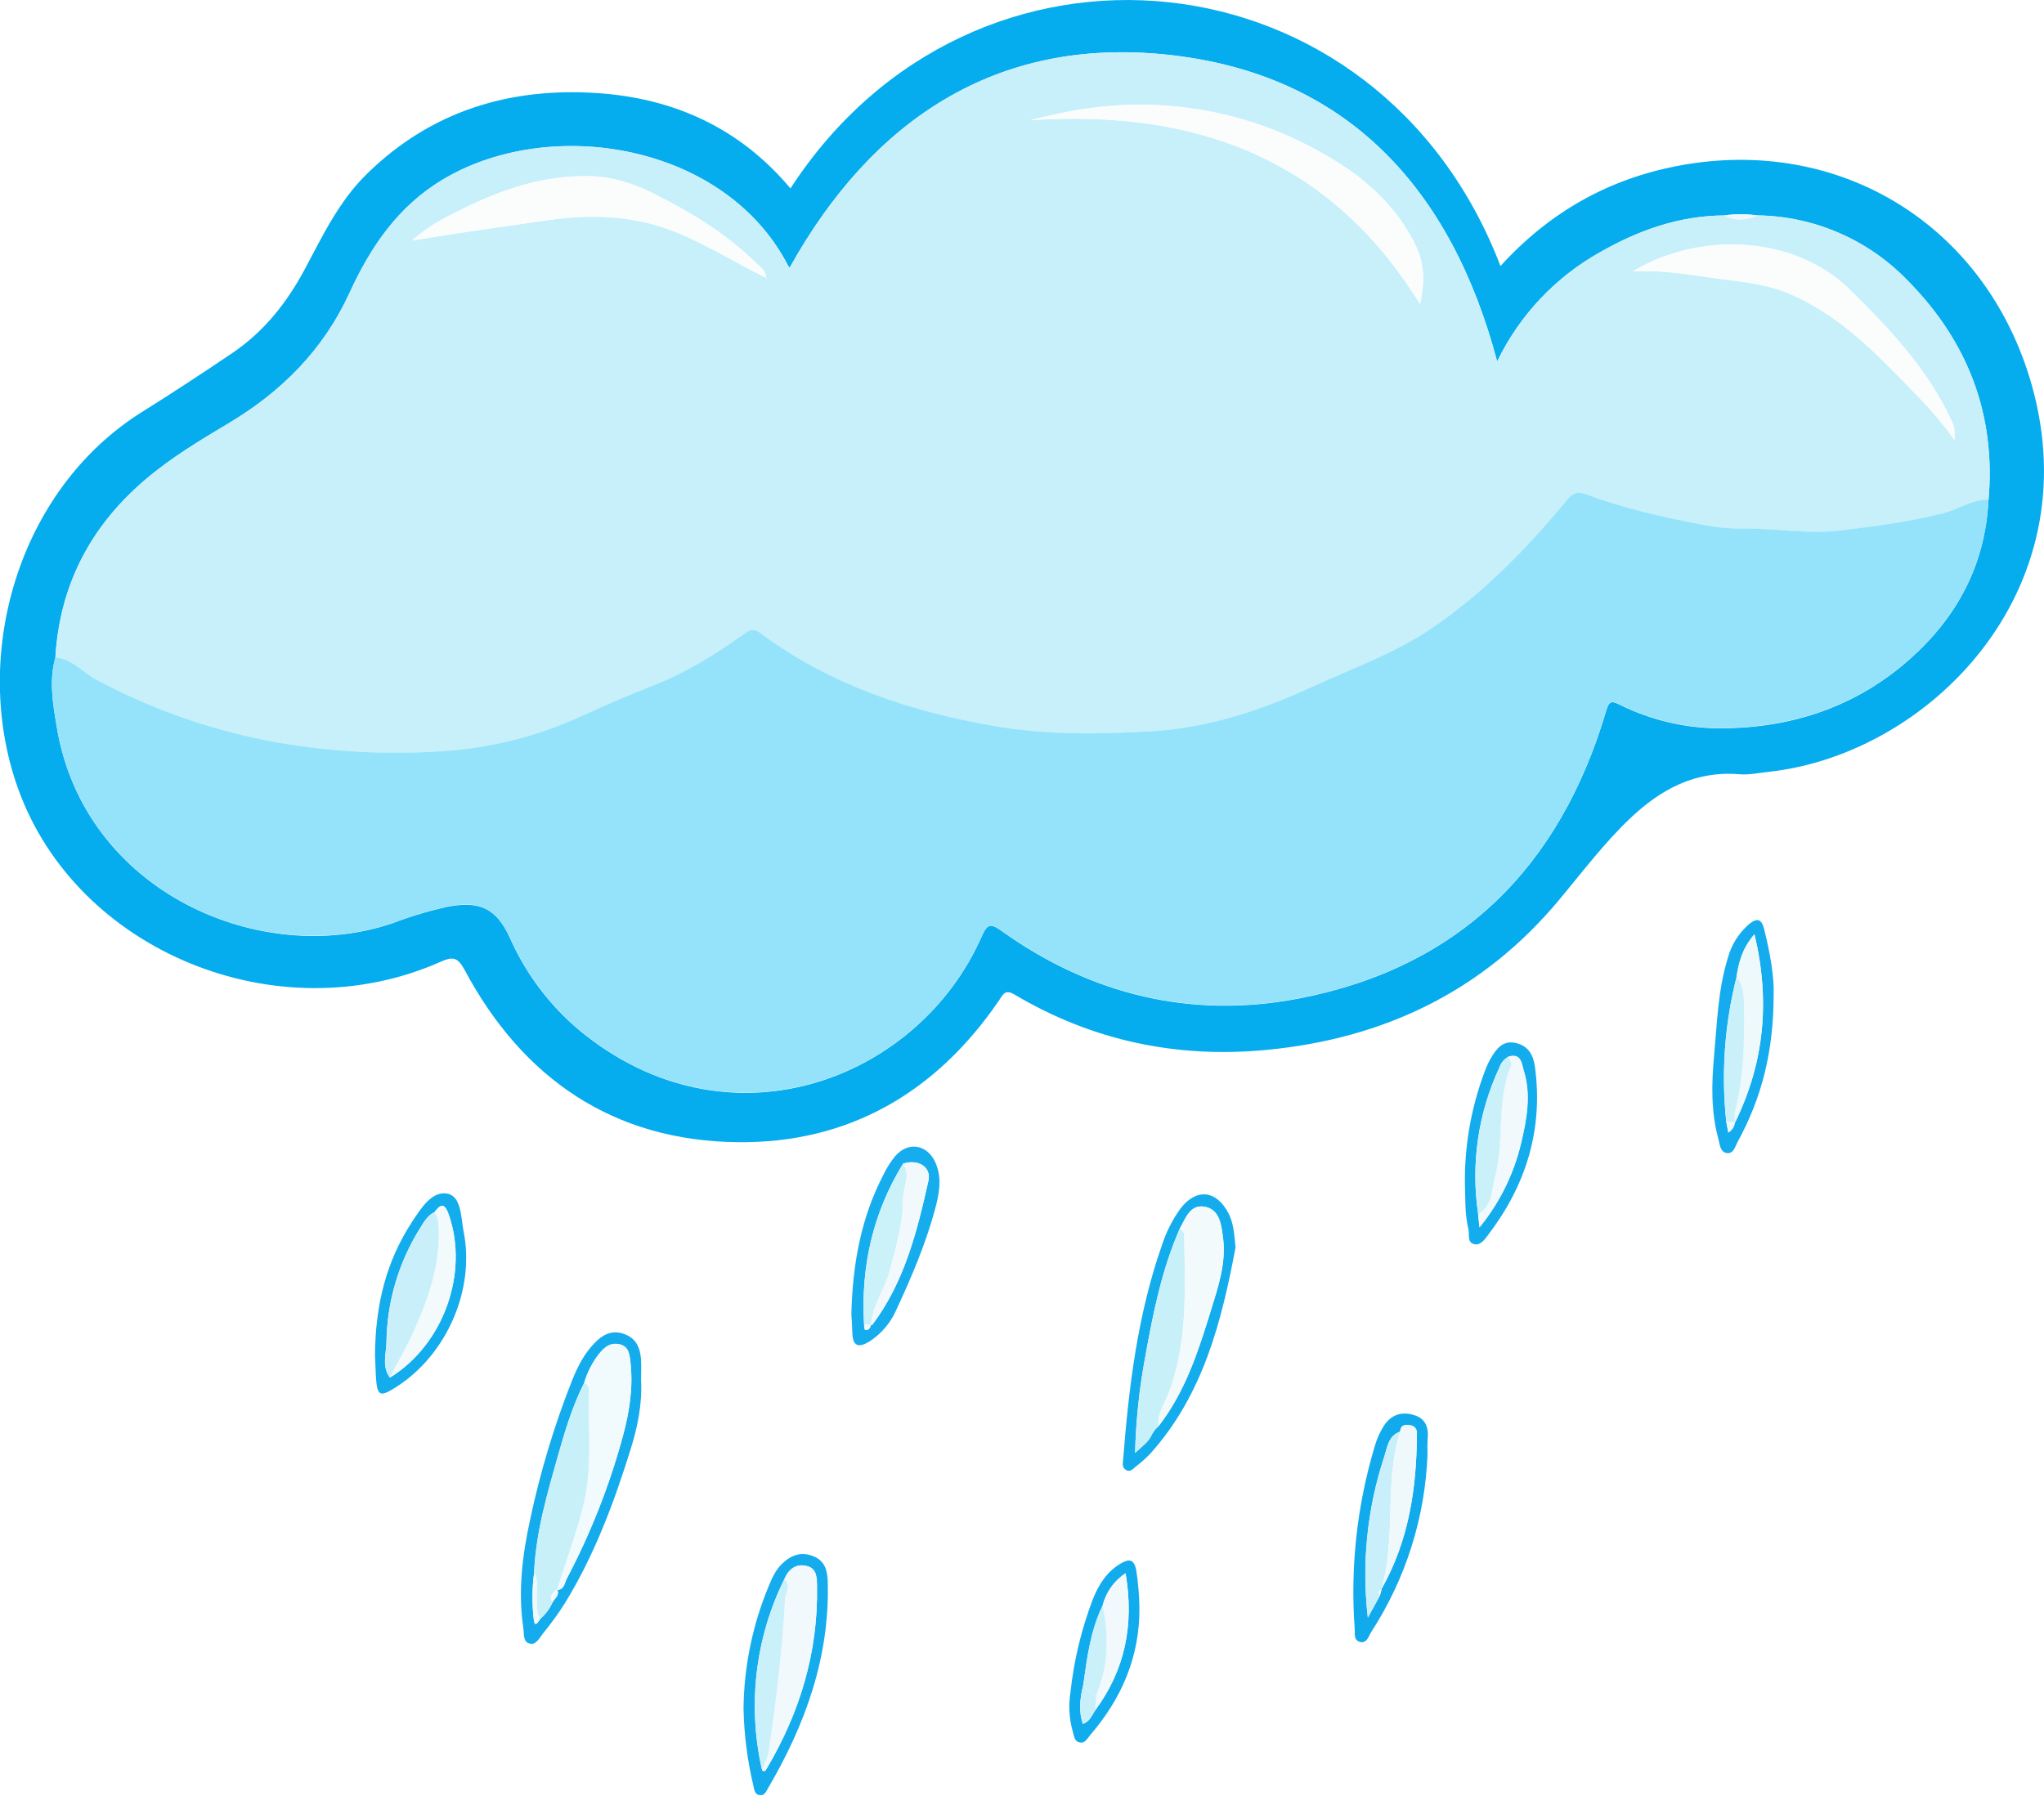
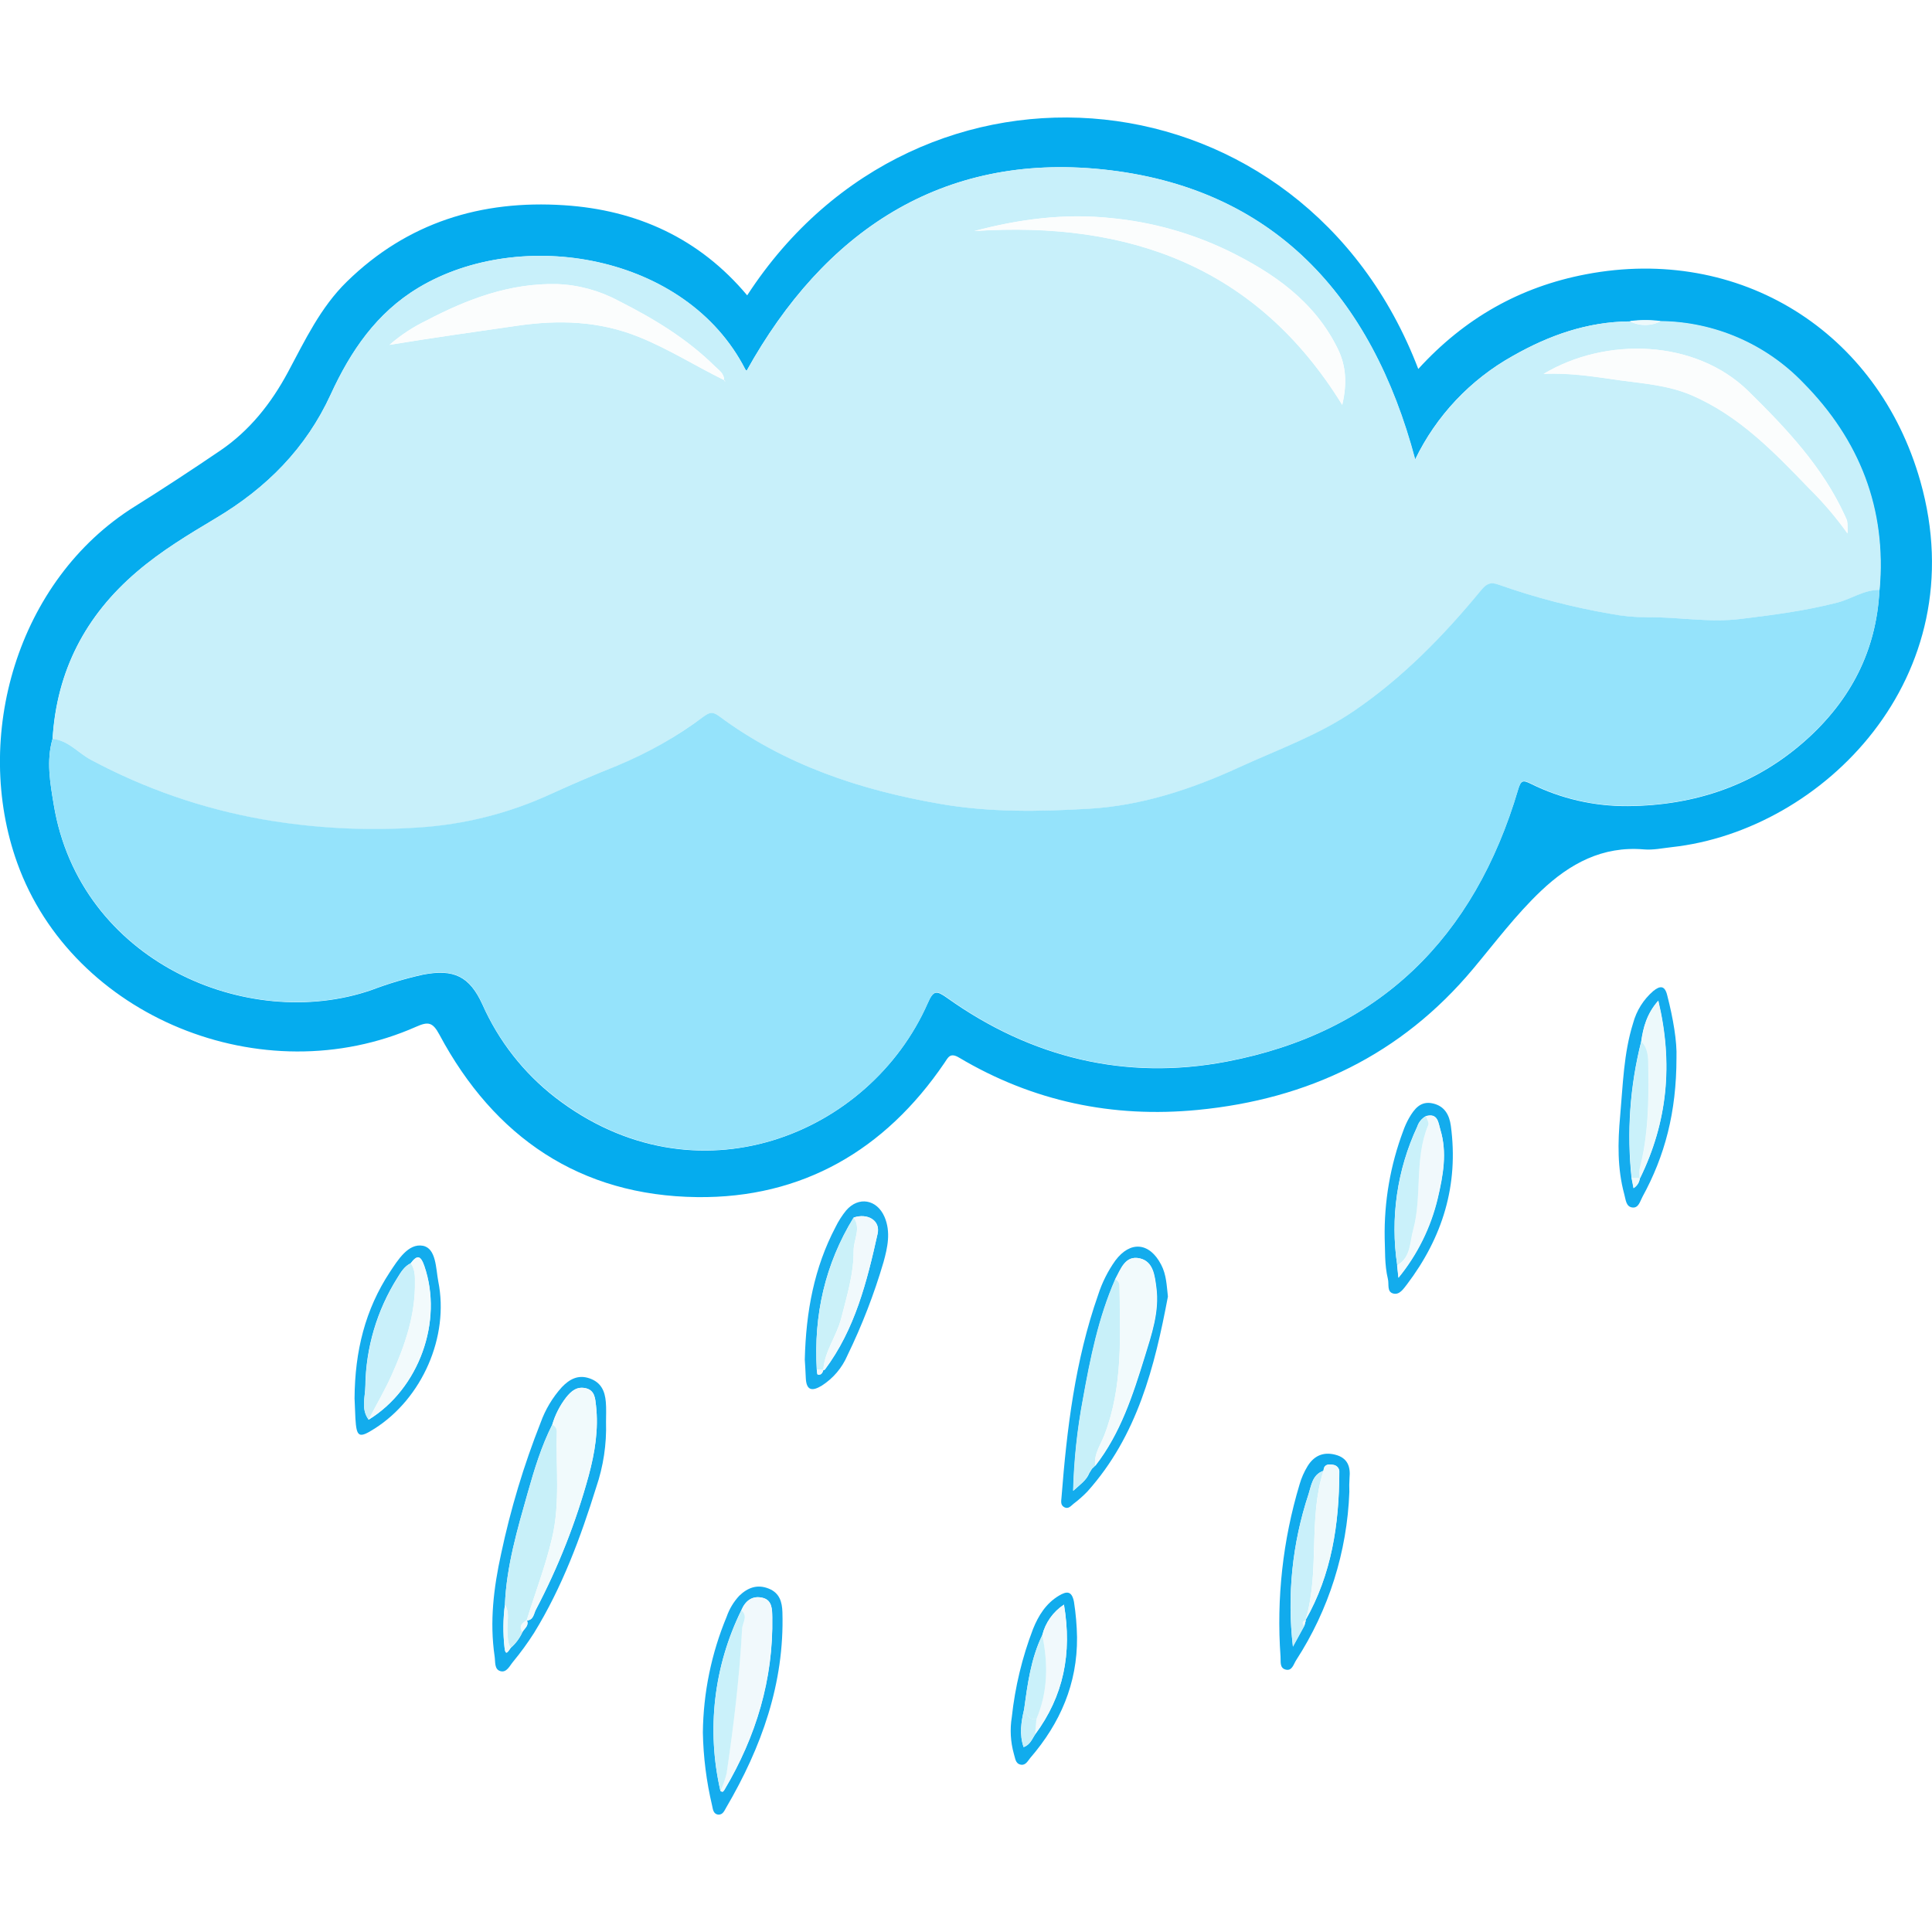
- <svg xmlns="http://www.w3.org/2000/svg" id="Layer_3" data-name="Layer 3" viewBox="0 0 624.78 548.81">
+ <svg xmlns="http://www.w3.org/2000/svg" id="Layer_3" data-name="Layer 3" viewBox="0 0 554.45 554.45">
  <defs>
-     <style>.cls-1{fill:#05acee;}.cls-2{fill:#14aced;}.cls-3{fill:#13aced;}.cls-4{fill:#15acee;}.cls-5{fill:#11abed;}.cls-6{fill:#14acee;}.cls-7{fill:#16adee;}.cls-8{fill:#11aced;}.cls-9{fill:#c8f0fa;}.cls-10{fill:#95e3fb;}.cls-11{fill:#edf9fb;}.cls-12{fill:#c8f0f9;}.cls-13{fill:#f1fafc;}.cls-14{fill:#f2fafc;}.cls-15{fill:#f1f9fc;}.cls-16{fill:#caf1fa;}.cls-17{fill:#c9f0fa;}.cls-18{fill:#eff9fb;}.cls-19{fill:#cbf1f9;}.cls-20{fill:#fbfdfd;}</style>
+     <style>.cls-1{fill:none;}.cls-2{fill:#05acee;}.cls-3{fill:#14aced;}.cls-4{fill:#13aced;}.cls-5{fill:#15acee;}.cls-6{fill:#11abed;}.cls-7{fill:#14acee;}.cls-8{fill:#16adee;}.cls-9{fill:#11aced;}.cls-10{fill:#c8f0fa;}.cls-11{fill:#95e3fb;}.cls-12{fill:#edf9fb;}.cls-13{fill:#c8f0f9;}.cls-14{fill:#f1fafc;}.cls-15{fill:#f2fafc;}.cls-16{fill:#f1f9fc;}.cls-17{fill:#caf1fa;}.cls-18{fill:#c9f0fa;}.cls-19{fill:#eff9fb;}.cls-20{fill:#cbf1f9;}.cls-21{fill:#fbfdfd;}</style>
  </defs>
-   <path class="cls-1" d="M1093.29,313.07c15-16.47,32.94-26.57,54.26-30.63,49.61-9.45,94.34,18.32,108.12,66.95,17.94,63.34-31.59,113-80.44,118.31-3,.33-6,1-9,.73-13.35-1.09-23.88,4.57-33.18,13.37-8.14,7.71-14.83,16.67-22,25.24-23.25,27.81-53.39,42.19-89.09,45.65-27.5,2.66-53.32-2.75-77.14-16.87-3-1.81-3.59,0-4.8,1.75-19.19,28.17-46,43.74-79.91,43.35-37.84-.43-65.62-19.32-83.4-52.58-2.19-4.1-3.68-4.21-7.51-2.52-49.7,22-111.16-3.26-129-52.93-14.59-40.53-.19-91.46,38-115.3,9.32-5.82,18.5-11.86,27.58-18,9.57-6.5,16.55-15.31,22-25.49s10.48-20.87,19-29.18c19.58-19.19,43.5-26.49,70.3-24.73,23.57,1.54,43.74,10.72,59.19,29.15C932.15,203.26,1056.09,215.71,1093.29,313.07ZM651.6,432.69c-2.06,7.12-.76,14.26.39,21.25,8.34,50.69,62.66,73.82,102.73,60a119.63,119.63,0,0,1,16.74-5c9.91-1.89,15,.54,19.1,9.64a78.14,78.14,0,0,0,23.5,30c45.54,35.22,101.82,12.28,120.61-30.44,1.82-4.13,2.78-4.18,6.25-1.71,27.25,19.43,57.85,26.84,90.47,20.62,49.33-9.41,80.08-40.15,94.19-87.93.91-3.05,1.54-3.24,4.18-1.93a69.48,69.48,0,0,0,31.35,7.21c21.71-.17,41.31-6.8,57.66-21.47,14.35-12.87,22.74-28.85,23.7-48.38,2.25-26.2-6.43-48.54-24.7-67a65,65,0,0,0-46-19.95,37.65,37.65,0,0,0-10.06,0c-13.69.09-26.14,4.51-37.84,11.18a76.29,76.29,0,0,0-31.57,33.48c-14-52.89-46-88.15-101.24-93.84-51.94-5.35-89.93,20.05-115,65.14a1.78,1.78,0,0,1-.45-.5C856.47,275.74,803,266.85,770,286.66c-13.66,8.19-22,20.59-28.42,34.53-8,17.48-20.78,30.27-37.08,40-8.87,5.29-17.75,10.63-25.61,17.37C662.27,392.78,652.92,410.73,651.6,432.69Z" transform="translate(-634.65 -231.74)" />
-   <path class="cls-2" d="M830.6,653.64c.4,7.25-1.05,14.3-3.17,21.1-5.09,16.36-11.07,32.4-20.1,47.09a92.49,92.49,0,0,1-6.72,9.29c-1.08,1.34-2.11,3.65-4.13,3.08s-1.6-3-1.87-4.76c-1.66-11.21-.3-22.24,2.09-33.19a265.94,265.94,0,0,1,12.78-42.42c1.69-4.19,3.71-8.23,6.88-11.49,2.38-2.46,5.16-4.13,8.92-2.84s5,4.12,5.29,7.65C830.73,649.3,830.6,651.47,830.6,653.64ZM805,717.69l0,.14c2.19-.14,2.24-2.18,2.93-3.5A213.66,213.66,0,0,0,825,670.93c2-7.42,3.23-14.95,2.36-22.65-.25-2.22-.34-4.86-3.27-5.56s-4.74.9-6.37,2.94a26.73,26.73,0,0,0-4.51,8.82c-3.52,7-5.78,14.42-7.9,21.89-3.37,11.92-6.9,23.83-7.42,36.34a57.66,57.66,0,0,0-.11,13.83c.31,3.09,1.24,1.12,2,.12a14.42,14.42,0,0,0,3.79-5.12C804.2,720.33,805.81,719.46,805,717.69Z" transform="translate(-634.65 -231.74)" />
-   <path class="cls-3" d="M1012.32,613.06c-4.29,22.79-9.9,45-26,63a36.83,36.83,0,0,1-4.46,4c-.85.68-1.68,1.84-3,1.08s-1-2-.91-3.13c1.74-22.24,4.41-44.32,11.84-65.53a40.55,40.55,0,0,1,5.56-11.1c4.85-6.5,11.09-5.91,14.84,1.34C1011.84,606,1011.91,609.44,1012.32,613.06Zm-24.49,55.58-.05.08,1.07-1.07-.06.08c8.13-10.46,12.1-22.79,15.93-35.19,2.26-7.32,4.8-14.65,3.76-22.44-.5-3.68-.91-8.37-5.28-9.38-4.78-1.1-6.16,3.48-8,6.77-5.42,12.38-8.06,25.52-10.43,38.71a185.23,185.23,0,0,0-3.17,29.69c2.41-2.18,4.28-3.47,5.17-5.69Z" transform="translate(-634.65 -231.74)" />
-   <path class="cls-4" d="M861.92,754.05a100.35,100.35,0,0,1,7.71-37.46c1-2.46,2.13-4.92,4.07-6.79,2.68-2.58,5.77-3.83,9.53-2.32,3.52,1.4,4.33,4.33,4.43,7.63.68,23-6.75,43.7-18.2,63.22-.56.94-1,2.31-2.43,2.22-1.78-.12-1.84-1.8-2.12-3A111.12,111.12,0,0,1,861.92,754.05Zm5.67,18.85c.25.11.57.36.74.29a1.64,1.64,0,0,0,.62-.7c10.2-17.19,15.8-35.67,15.44-55.76,0-2.41.05-5.44-3-6.23-3.35-.88-5.72.89-7,4A87.64,87.64,0,0,0,867.59,772.9Z" transform="translate(-634.65 -231.74)" />
-   <path class="cls-5" d="M1071,676.22a107.15,107.15,0,0,1-17.2,54.42c-.84,1.29-1.31,3.58-3.4,3.07s-1.55-2.66-1.68-4.24a154.69,154.69,0,0,1,6.17-55.69,23.83,23.83,0,0,1,2.59-5.89c2-3.24,4.94-4.71,8.92-3.69s5,3.79,4.63,7.54A41.83,41.83,0,0,0,1071,676.22Zm-14.1,41.48-.1,0c8.46-14.81,10.87-31,10.93-47.74a2.25,2.25,0,0,0-1.93-2.49c-1.6-.3-3-.21-3.2,1.93-3.57,1.24-3.89,4.72-4.79,7.51a114.84,114.84,0,0,0-5.07,49.35l3.7-6.75C1056.62,718.92,1056.78,718.31,1056.93,717.7Z" transform="translate(-634.65 -231.74)" />
-   <path class="cls-6" d="M1176.79,535.81c0,17.64-3.76,31.78-11,45-.76,1.41-1.23,3.6-3.14,3.45-2.24-.17-2.29-2.65-2.74-4.28-2.27-8.3-2.12-16.76-1.34-25.26.92-10.1,1.19-20.28,4.2-30.07a20.84,20.84,0,0,1,6.53-10.41c2.13-1.73,3.72-1.91,4.55,1.41C1175.74,523.12,1177,530.64,1176.79,535.81Zm-11.84,39,.06.08c8.93-18.23,10.78-37.16,5.92-57.51-3.69,4.2-4.85,8.6-5.51,13.2a125.94,125.94,0,0,0-3.1,44.18c.2,1,.4,2.11.62,3.25A4.31,4.31,0,0,0,1165,574.77Z" transform="translate(-634.65 -231.74)" />
-   <path class="cls-7" d="M894.88,633.45c.39-15.63,3.06-29.72,9.92-42.82a28.23,28.23,0,0,1,3.47-5.44c4-4.64,9.94-3.58,12.37,2.09,2.1,4.93,1,9.87-.32,14.66-2.86,10.43-7.12,20.37-11.66,30.15a21.88,21.88,0,0,1-8.28,9.77c-3,1.82-5,1.77-5.19-2.42C895.1,637.12,895,634.79,894.88,633.45Zm6,3.33h0c.16,0,.39,0,.47-.14,9.76-13,13.63-28.45,17.07-43.91,1-4.33-3.3-6.74-7.75-5.23-9.26,15.1-12.94,31.55-11.91,49.14.09.57.09,1.58.31,1.63C900.17,638.53,900.62,637.7,900.9,636.78Z" transform="translate(-634.65 -231.74)" />
-   <path class="cls-3" d="M749.27,646c.11-15.39,3.48-28.76,11.37-40.79,2.65-4,6-9.44,10.71-8.58,4.35.81,4.2,7.33,5,11.55,3.59,17.83-5.21,37.8-20.59,47.58-5.09,3.24-5.85,2.83-6.22-3.37C749.44,649.84,749.34,647.35,749.27,646Zm4.54,6.92c16.32-10,24.21-31.9,18.06-49.7-1.17-3.39-2.29-3.75-4.41-.9-2.09,1-3.2,2.93-4.31,4.73a67.29,67.29,0,0,0-10.39,35C752.72,645.58,751.3,649.45,753.81,652.87Z" transform="translate(-634.65 -231.74)" />
-   <path class="cls-3" d="M1082.43,594.25a94.1,94.1,0,0,1,6-34.8,26.14,26.14,0,0,1,1.84-4.07c1.74-3,3.76-5.73,7.81-4.77,3.71.88,5.26,3.65,5.75,7.26,2.57,19.14-2.69,36.09-14.23,51.29-1.08,1.42-2.34,3.38-4.31,2.94-2.3-.52-1.4-3-1.81-4.69C1082.32,602.68,1082.61,597.84,1082.43,594.25Zm4,8.69c.12,1.13.23,2.26.42,4a63.9,63.9,0,0,0,12.72-25.74c1.72-7.3,3.13-14.72.82-22.16-.64-2.08-.72-5.44-4.63-4.31a5.91,5.91,0,0,0-2.8,3.33A78.45,78.45,0,0,0,1086.48,602.94Z" transform="translate(-634.65 -231.74)" />
-   <path class="cls-8" d="M982.93,723.25c.13,15-5.47,27.82-15.11,39-.83,1-1.51,2.48-3.07,2.2-1.81-.33-1.78-2.1-2.23-3.51a27.73,27.73,0,0,1-.66-11.87,113.63,113.63,0,0,1,6.86-28.49c1.75-4.37,4.21-8.32,8.42-10.81,2.46-1.46,4.11-1.61,4.82,2A82.87,82.87,0,0,1,982.93,723.25ZM965.8,746.64c-.95,4-1.58,8-.14,12.15,2.15-.8,2.73-2.63,3.7-4.11,9.23-12.45,12-26.23,9.35-42a16.62,16.62,0,0,0-7,9.84C968,730.16,966.93,738.41,965.8,746.64Z" transform="translate(-634.65 -231.74)" />
-   <path class="cls-9" d="M1171.79,297.57a65,65,0,0,1,46,19.95c18.27,18.48,27,40.82,24.7,67-5-.05-9,2.93-13.64,4.11-10.29,2.66-20.74,4-31.29,5.3-10.26,1.26-20.21-.7-30.31-.55a59.68,59.68,0,0,1-11.84-1.11c-12.23-2.3-24.36-5.07-36.06-9.4-2.58-.95-3.95-.36-5.78,1.85-12.09,14.65-25.3,28.2-41.08,39-11.47,7.84-24.55,12.44-37.07,18.2-15.53,7.14-31.62,12.41-48.55,13.41-16,.94-32.19,1.22-48.25-1.58-25.82-4.49-50.15-12.55-71.41-28.34-2.08-1.54-3-1.32-5,.1-8.78,6.32-18,12-28.1,15.94q-10.7,4.19-21.11,9a120.66,120.66,0,0,1-43.17,11,210.43,210.43,0,0,1-50.14-2.63A186.72,186.72,0,0,1,664,439.49c-4.16-2.24-7.34-6.33-12.44-6.8,1.32-22,10.67-39.91,27.24-54.14,7.86-6.74,16.74-12.08,25.61-17.37,16.3-9.72,29.07-22.51,37.08-40,6.38-13.94,14.76-26.34,28.42-34.53,33.07-19.81,86.52-10.92,105.64,26.41a1.78,1.78,0,0,0,.45.5c25.11-45.09,63.1-70.49,115-65.14,55.28,5.69,87.22,40.95,101.24,93.84a76.29,76.29,0,0,1,31.57-33.48c11.7-6.67,24.15-11.09,37.84-11.18A10.93,10.93,0,0,0,1171.79,297.57Zm-303,19.06a1.26,1.26,0,0,0,.16.33c.05.06.17.05.26.07l-.43-.4c0-2.15-1.68-3.16-2.94-4.41-9.09-9-19.83-15.46-31.14-21.17-6.31-3.19-12.81-5.31-20-5.45-15.25-.31-28.94,4.84-42.14,11.78a53.35,53.35,0,0,0-12,7.89c13.78-2.3,27.5-4.19,41.21-6.18,13.48-1.95,26.58-1.6,39.52,3.64C850.9,306.6,859.55,312.12,868.75,316.63Zm199.93,8c1.57-6.66,1.29-12.46-1.42-18-7.56-15.47-20.86-24.65-35.7-31.88A111.67,111.67,0,0,0,994,264.3c-15.06-1.59-29.58.29-44.29,4.18C999.69,265.16,1041.1,279.93,1068.68,324.66Zm65.06-10c9.15-.42,17,1,24.88,2.11,7.67,1,15.54,1.63,22.8,4.7,15.52,6.57,26.9,18.45,38.28,30.27a111.35,111.35,0,0,1,12.36,14.53c0-3.93,0-3.91-.83-5.67-7.25-15.91-19-28.3-31.25-40.37C1182.86,303.42,1153.9,302.59,1133.74,314.68Z" transform="translate(-634.65 -231.74)" />
-   <path class="cls-10" d="M651.6,432.69c5.1.47,8.28,4.56,12.44,6.8a186.72,186.72,0,0,0,55.63,19.28,210.43,210.43,0,0,0,50.14,2.63,120.66,120.66,0,0,0,43.17-11q10.44-4.79,21.11-9c10.12-3.95,19.32-9.62,28.1-15.94,2-1.42,2.92-1.64,5-.1,21.26,15.79,45.59,23.85,71.41,28.34,16.06,2.8,32.22,2.52,48.25,1.58,16.93-1,33-6.27,48.55-13.41,12.52-5.76,25.6-10.36,37.07-18.2,15.78-10.78,29-24.33,41.08-39,1.83-2.21,3.2-2.8,5.78-1.85,11.7,4.33,23.83,7.1,36.06,9.4a59.68,59.68,0,0,0,11.84,1.11c10.1-.15,20,1.81,30.31.55,10.55-1.3,21-2.64,31.29-5.3,4.61-1.18,8.67-4.16,13.64-4.11-1,19.53-9.35,35.51-23.7,48.38-16.35,14.67-36,21.3-57.66,21.47a69.48,69.48,0,0,1-31.35-7.21c-2.64-1.31-3.27-1.12-4.18,1.93-14.11,47.78-44.86,78.52-94.19,87.93-32.62,6.22-63.22-1.19-90.47-20.62-3.47-2.47-4.43-2.42-6.25,1.71-18.79,42.72-75.07,65.66-120.61,30.44a78.14,78.14,0,0,1-23.5-30c-4.14-9.1-9.19-11.53-19.1-9.64a119.63,119.63,0,0,0-16.74,5c-40.07,13.83-94.39-9.3-102.73-60C650.84,447,649.54,439.81,651.6,432.69Z" transform="translate(-634.65 -231.74)" />
-   <path class="cls-11" d="M1171.79,297.57a10.93,10.93,0,0,1-10.06,0A37.65,37.65,0,0,1,1171.79,297.57Z" transform="translate(-634.65 -231.74)" />
-   <path class="cls-12" d="M803.55,721.54a14.42,14.42,0,0,1-3.79,5.12c-1-1.63-.93-3.44-1.06-5.26-.21-2.9.92-5.93-.8-8.69.52-12.51,4.05-24.42,7.42-36.34,2.12-7.47,4.38-14.91,7.9-21.89a2.36,2.36,0,0,1,1.49,2.36c-.37,11.37,1.09,22.78-1.51,34.11-2.12,9.18-5.52,17.92-8.27,26.88l0-.14C803.6,718.65,802.27,719.63,803.55,721.54Z" transform="translate(-634.65 -231.74)" />
-   <path class="cls-13" d="M804.93,717.83c2.75-9,6.15-17.7,8.27-26.88,2.6-11.33,1.14-22.74,1.51-34.11a2.36,2.36,0,0,0-1.49-2.36,26.73,26.73,0,0,1,4.51-8.82c1.63-2,3.52-3.63,6.37-2.94s3,3.34,3.27,5.56c.87,7.7-.36,15.23-2.36,22.65a213.66,213.66,0,0,1-17.15,43.4C807.17,715.65,807.12,717.69,804.93,717.83Z" transform="translate(-634.65 -231.74)" />
-   <path class="cls-11" d="M797.9,712.71c1.72,2.76.59,5.79.8,8.69.13,1.82.07,3.63,1.06,5.26-.73,1-1.66,3-2-.12A57.66,57.66,0,0,1,797.9,712.71Z" transform="translate(-634.65 -231.74)" />
-   <path class="cls-13" d="M803.55,721.54c-1.28-1.91.05-2.89,1.4-3.85C805.81,719.46,804.2,720.33,803.55,721.54Z" transform="translate(-634.65 -231.74)" />
-   <path class="cls-12" d="M986.78,670.2c-.89,2.22-2.76,3.51-5.17,5.69a185.23,185.23,0,0,1,3.17-29.69c2.37-13.19,5-26.33,10.43-38.71a2.06,2.06,0,0,1,1.43,1.85c.19,16.38,1.21,32.82-4.92,48.6-1.21,3.13-3.43,6.1-2.93,9.79l.06-.08-1.07,1.07.05-.08Z" transform="translate(-634.65 -231.74)" />
-   <path class="cls-14" d="M988.79,667.73c-.5-3.69,1.72-6.66,2.93-9.79,6.13-15.78,5.11-32.22,4.92-48.6a2.06,2.06,0,0,0-1.43-1.85c1.83-3.29,3.21-7.87,8-6.77,4.37,1,4.78,5.7,5.28,9.38,1,7.79-1.5,15.12-3.76,22.44C1000.89,644.94,996.92,657.27,988.79,667.73Z" transform="translate(-634.65 -231.74)" />
-   <path class="cls-14" d="M987.78,668.72l1.07-1.07Z" transform="translate(-634.65 -231.74)" />
-   <path class="cls-14" d="M986.78,670.2l1.05-1.56Z" transform="translate(-634.65 -231.74)" />
-   <path class="cls-15" d="M874.38,714.54c1.33-3.15,3.7-4.92,7-4,3,.79,2.91,3.82,3,6.23.36,20.09-5.24,38.57-15.44,55.76a1.64,1.64,0,0,1-.62.7c-.17.07-.49-.18-.74-.29.68-1.87,1.71-3.69,2-5.61,2.29-15.53,4.2-31.12,5-46.81C874.71,718.59,876.69,716.39,874.38,714.54Z" transform="translate(-634.65 -231.74)" />
-   <path class="cls-16" d="M874.38,714.54c2.31,1.85.33,4.05.23,5.94-.82,15.69-2.73,31.28-5,46.81-.29,1.92-1.32,3.74-2,5.61A87.64,87.64,0,0,1,874.38,714.54Z" transform="translate(-634.65 -231.74)" />
-   <path class="cls-17" d="M1056.47,719.53l-3.7,6.75a114.84,114.84,0,0,1,5.07-49.35c.9-2.79,1.22-6.27,4.79-7.51-5,15.73-1.06,32.54-5.8,48.3l.1,0C1055.82,718.07,1055.61,718.67,1056.47,719.53Z" transform="translate(-634.65 -231.74)" />
-   <path class="cls-18" d="M1056.83,717.72c4.74-15.76.78-32.57,5.8-48.3.15-2.14,1.6-2.23,3.2-1.93a2.25,2.25,0,0,1,1.93,2.49C1067.7,686.72,1065.29,702.91,1056.83,717.72Z" transform="translate(-634.65 -231.74)" />
-   <path class="cls-18" d="M1056.47,719.53c-.86-.86-.65-1.46.46-1.83C1056.78,718.31,1056.62,718.92,1056.47,719.53Z" transform="translate(-634.65 -231.74)" />
-   <path class="cls-11" d="M1165.42,530.54c.66-4.6,1.82-9,5.51-13.2,4.86,20.35,3,39.28-5.92,57.51a10.23,10.23,0,0,1-.1-3c2.86-10.85,3-21.93,2.81-33C1167.67,535.91,1167.62,532.92,1165.42,530.54Z" transform="translate(-634.65 -231.74)" />
-   <path class="cls-16" d="M1165.42,530.54c2.2,2.38,2.25,5.37,2.3,8.32.2,11.1,0,22.18-2.81,33a10.23,10.23,0,0,0,.1,3l-.06-.08-2.63,0A125.94,125.94,0,0,1,1165.42,530.54Z" transform="translate(-634.65 -231.74)" />
-   <path class="cls-11" d="M1162.32,574.72l2.63,0a4.31,4.31,0,0,1-2,3.2C1162.72,576.83,1162.52,575.77,1162.32,574.72Z" transform="translate(-634.65 -231.74)" />
-   <path class="cls-19" d="M898.76,636.64c-1-17.59,2.65-34,11.91-49.14,2.5,3.54,0,7.11,0,10.67.08,7.51-2.17,14.65-4,21.88-1.46,5.79-5.38,10.65-5.81,16.73h0Z" transform="translate(-634.65 -231.74)" />
-   <path class="cls-15" d="M900.88,636.78c.43-6.08,4.35-10.94,5.81-16.73,1.82-7.23,4.07-14.37,4-21.88,0-3.56,2.49-7.13,0-10.67,4.45-1.51,8.71.9,7.75,5.23-3.44,15.46-7.31,30.86-17.07,43.91C901.27,636.74,901,636.74,900.88,636.78Z" transform="translate(-634.65 -231.74)" />
-   <path class="cls-15" d="M898.76,636.64l2.14.14c-.28.92-.73,1.75-1.83,1.49C898.85,638.22,898.85,637.21,898.76,636.64Z" transform="translate(-634.65 -231.74)" />
-   <path class="cls-17" d="M753.81,652.87c-2.51-3.42-1.09-7.29-1-10.9a67.29,67.29,0,0,1,10.39-35c1.11-1.8,2.22-3.76,4.31-4.73,1.21,1.73,1.26,3.69,1.31,5.7.25,10.86-3.18,20.82-7.52,30.5C759.05,643.4,756.31,648.08,753.81,652.87Z" transform="translate(-634.65 -231.74)" />
-   <path class="cls-14" d="M753.81,652.87c2.5-4.79,5.24-9.47,7.44-14.4,4.34-9.68,7.77-19.64,7.52-30.5,0-2-.1-4-1.31-5.7,2.12-2.85,3.24-2.49,4.41.9C778,621,770.13,642.91,753.81,652.87Z" transform="translate(-634.65 -231.74)" />
-   <path class="cls-15" d="M1095.81,554.77c3.91-1.13,4,2.23,4.63,4.31,2.31,7.44.9,14.86-.82,22.16A63.9,63.9,0,0,1,1086.9,607c-.19-1.78-.3-2.91-.42-4,4.47-2.52,4.06-7.42,5.14-11.37,3-11.11.3-23.09,4.92-34C1096.84,556.84,1096.08,555.7,1095.81,554.77Z" transform="translate(-634.65 -231.74)" />
-   <path class="cls-16" d="M1095.81,554.77c.27.93,1,2.07.73,2.76-4.62,11-1.9,22.93-4.92,34-1.08,3.95-.67,8.85-5.14,11.37A78.45,78.45,0,0,1,1093,558.1,5.91,5.91,0,0,1,1095.81,554.77Z" transform="translate(-634.65 -231.74)" />
-   <path class="cls-15" d="M971.68,722.54a16.62,16.62,0,0,1,7-9.84c2.69,15.75-.12,29.53-9.34,42,.14-1.68.29-3.35.44-5C973.54,740.83,973.61,731.76,971.68,722.54Z" transform="translate(-634.65 -231.74)" />
-   <path class="cls-16" d="M971.68,722.54c1.93,9.22,1.86,18.29-1.87,27.12-2.55.61-2.89-1.72-4-3C966.93,738.41,968,730.16,971.68,722.54Z" transform="translate(-634.65 -231.74)" />
-   <path class="cls-9" d="M965.8,746.64c1.12,1.3,1.46,3.63,4,3-.15,1.66-.3,3.33-.44,5-1,1.49-1.56,3.32-3.71,4.12C964.22,754.66,964.85,750.65,965.8,746.64Z" transform="translate(-634.65 -231.74)" />
-   <path class="cls-20" d="M1068.68,324.66c-27.58-44.73-69-59.5-119-56.18,14.71-3.89,29.23-5.77,44.29-4.18a111.67,111.67,0,0,1,37.61,10.48c14.84,7.23,28.14,16.41,35.7,31.88C1070,312.2,1070.25,318,1068.68,324.66Z" transform="translate(-634.65 -231.74)" />
-   <path class="cls-20" d="M1133.74,314.68c20.16-12.09,49.12-11.26,66.24,5.57,12.27,12.07,24,24.46,31.25,40.37.8,1.76.83,1.74.83,5.67a111.35,111.35,0,0,0-12.36-14.53c-11.38-11.82-22.76-23.7-38.28-30.27-7.26-3.07-15.13-3.65-22.8-4.7C1150.76,315.71,1142.89,314.26,1133.74,314.68Z" transform="translate(-634.65 -231.74)" />
-   <path class="cls-20" d="M868.75,316.63c-9.2-4.51-17.85-10-27.43-13.9-12.94-5.24-26-5.59-39.52-3.64-13.71,2-27.43,3.88-41.21,6.18a53.35,53.35,0,0,1,12-7.89c13.2-6.94,26.89-12.09,42.14-11.78,7.15.14,13.65,2.26,20,5.45,11.31,5.71,22.05,12.21,31.14,21.17,1.26,1.25,3,2.26,2.94,4.41Z" transform="translate(-634.65 -231.74)" />
-   <path class="cls-20" d="M868.74,316.63l.43.4c-.09,0-.21,0-.26-.07a1.26,1.26,0,0,1-.16-.33Z" transform="translate(-634.65 -231.74)" />
+   <rect class="cls-1" width="554.45" height="554.45" />
+   <path class="cls-2" d="M1095.48,399.11c13.31-14.61,29.23-23.58,48.15-27.18,44-8.38,83.71,16.26,95.94,59.41,15.92,56.21-28,100.27-71.38,105-2.66.29-5.32.88-8,.64-11.84-1-21.19,4.06-29.44,11.87-7.22,6.84-13.16,14.79-19.52,22.39-20.63,24.68-47.38,37.44-79.06,40.51-24.4,2.36-47.31-2.44-68.45-15-2.66-1.6-3.18,0-4.26,1.56-17,25-40.82,38.81-70.91,38.46-33.58-.38-58.23-17.14-74-46.65-1.95-3.64-3.27-3.74-6.67-2.24-44.1,19.52-98.64-2.89-114.47-47-12.95-36-.17-81.16,33.72-102.31,8.27-5.17,16.42-10.53,24.48-16,8.49-5.76,14.68-13.58,19.52-22.61s9.3-18.52,16.86-25.9c17.37-17,38.6-23.5,62.38-21.94,20.91,1.36,38.81,9.51,52.52,25.86C952.49,301.67,1062.47,312.72,1095.48,399.11ZM703.54,505.26c-1.83,6.32-.68,12.65.34,18.86,7.4,45,55.61,65.5,91.16,53.24a106.64,106.64,0,0,1,14.86-4.44c8.79-1.68,13.31.48,17,8.56A69.36,69.36,0,0,0,847.7,608.1c40.41,31.25,90.35,10.89,107-27,1.61-3.66,2.46-3.7,5.54-1.51,24.18,17.24,51.34,23.81,80.28,18.29,43.78-8.35,71.06-35.62,83.58-78,.81-2.71,1.37-2.88,3.71-1.71a61.58,61.58,0,0,0,27.82,6.39c19.27-.15,36.66-6,51.17-19,12.73-11.42,20.18-25.6,21-42.93,2-23.25-5.71-43.07-21.92-59.45a57.67,57.67,0,0,0-40.82-17.71,33.38,33.38,0,0,0-8.93,0c-12.14.08-23.19,4-33.57,9.92a67.72,67.72,0,0,0-28,29.71c-12.42-46.93-40.82-78.22-89.84-83.27-46.09-4.74-79.8,17.8-102,57.81a1.56,1.56,0,0,1-.4-.45c-17-33.11-64.43-41-93.72-23.42-12.12,7.26-19.52,18.27-25.22,30.64-7.1,15.51-18.44,26.86-32.9,35.49-7.87,4.7-15.75,9.43-22.73,15.42C713,469.84,704.71,485.77,703.54,505.26Z" transform="translate(-688.46 -293.22)" />
+   <path class="cls-3" d="M862.38,701.32a53,53,0,0,1-2.82,18.73c-4.51,14.51-9.82,28.75-17.83,41.78a83.14,83.14,0,0,1-6,8.25c-1,1.19-1.87,3.24-3.66,2.73s-1.42-2.66-1.66-4.22c-1.47-10-.27-19.74,1.86-29.46a235.36,235.36,0,0,1,11.34-37.64,30.62,30.62,0,0,1,6.1-10.19c2.11-2.19,4.58-3.67,7.92-2.52s4.43,3.65,4.69,6.78C862.49,697.47,862.38,699.4,862.38,701.32Zm-22.72,56.84v.12c1.94-.12,2-1.93,2.6-3.1a189.74,189.74,0,0,0,15.15-38.51c1.77-6.59,2.86-13.27,2.09-20.1-.22-2-.3-4.32-2.9-4.94s-4.21.8-5.65,2.61a23.63,23.63,0,0,0-4,7.83c-3.13,6.21-5.13,12.79-7,19.42-3,10.58-6.13,21.15-6.59,32.25a51.39,51.39,0,0,0-.1,12.27c.28,2.74,1.1,1,1.78.11a13,13,0,0,0,3.36-4.54C839,760.5,840.38,759.73,839.66,758.16Z" transform="translate(-688.46 -293.22)" />
+   <path class="cls-4" d="M1023.63,665.31c-3.81,20.23-8.79,39.94-23.07,55.91a33.34,33.34,0,0,1-4,3.55c-.75.6-1.49,1.63-2.66,1s-.89-1.78-.81-2.78c1.54-19.74,3.91-39.33,10.51-58.15a36,36,0,0,1,4.93-9.85c4.3-5.77,9.84-5.25,13.17,1.19C1023.2,659.05,1023.27,662.1,1023.63,665.31Zm-21.73,49.32,0,.07.95-.94,0,.07c7.21-9.29,10.74-20.23,14.14-31.23,2-6.5,4.26-13,3.33-19.91-.44-3.27-.81-7.43-4.68-8.33-4.24-1-5.47,3.09-7.1,6-4.81,11-7.15,22.65-9.26,34.35a165.22,165.22,0,0,0-2.81,26.35c2.14-1.94,3.8-3.08,4.59-5.05Z" transform="translate(-688.46 -293.22)" />
+   <path class="cls-5" d="M890.17,790.42A89.11,89.11,0,0,1,897,757.18a17,17,0,0,1,3.61-6c2.38-2.29,5.12-3.4,8.46-2.06,3.12,1.24,3.84,3.84,3.93,6.77.6,20.41-6,38.78-16.15,56.1-.5.83-.89,2-2.16,2-1.58-.11-1.63-1.6-1.88-2.66A99.06,99.06,0,0,1,890.17,790.42Zm5,16.73c.22.1.51.32.66.26a1.5,1.5,0,0,0,.55-.62c9.05-15.26,14-31.66,13.7-49.48,0-2.14,0-4.83-2.66-5.53-3-.78-5.08.79-6.22,3.55a77.79,77.79,0,0,0-6,51.82Z" transform="translate(-688.46 -293.22)" />
+   <path class="cls-6" d="M1075.7,721.36a95.09,95.09,0,0,1-15.26,48.29c-.75,1.15-1.16,3.18-3,2.72s-1.37-2.36-1.49-3.76a137.43,137.43,0,0,1,5.47-49.42,21.33,21.33,0,0,1,2.3-5.22c1.78-2.88,4.39-4.18,7.92-3.28s4.44,3.37,4.11,6.69A37.76,37.76,0,0,0,1075.7,721.36Zm-12.51,36.81h-.09c7.51-13.14,9.65-27.51,9.7-42.36a2,2,0,0,0-1.71-2.21c-1.42-.27-2.67-.19-2.84,1.71-3.17,1.1-3.46,4.19-4.25,6.66a101.77,101.77,0,0,0-4.5,43.79l3.28-6c.16-.52.3-1.06.44-1.6Z" transform="translate(-688.46 -293.22)" />
+   <path class="cls-7" d="M1169.58,596.76c0,15.66-3.34,28.21-9.77,39.94-.67,1.25-1.09,3.19-2.78,3.06-2-.15-2-2.35-2.43-3.8-2-7.37-1.88-14.87-1.19-22.42.81-9,1-18,3.72-26.68a18.51,18.51,0,0,1,5.8-9.24c1.89-1.53,3.3-1.69,4,1.26C1168.64,585.5,1169.76,592.18,1169.58,596.76Zm-10.51,34.61,0,.07c7.93-16.17,9.57-33,5.26-51-3.28,3.73-4.31,7.63-4.89,11.71a111.6,111.6,0,0,0-2.75,39.21c.17.88.35,1.87.55,2.88a3.81,3.81,0,0,0,1.82-2.87Z" transform="translate(-688.46 -293.22)" />
+   <path class="cls-8" d="M919.42,683.41c.34-13.87,2.71-26.38,8.8-38a25.19,25.19,0,0,1,3.08-4.83c3.55-4.11,8.82-3.17,11,1.86,1.86,4.37.88,8.76-.29,13a172.2,172.2,0,0,1-10.35,26.75,19.31,19.31,0,0,1-7.34,8.67c-2.66,1.62-4.44,1.57-4.61-2.15C919.61,686.66,919.52,684.6,919.42,683.41Zm5.32,3h0c.14,0,.35,0,.42-.12,8.66-11.54,12.09-25.25,15.15-39,.88-3.84-2.93-6-6.88-4.64-8.22,13.4-11.48,28-10.57,43.61.08.5.08,1.4.28,1.44,1,.24,1.37-.5,1.62-1.32Z" transform="translate(-688.46 -293.22)" />
+   <path class="cls-4" d="M790.21,694.54c.09-13.65,3.09-25.52,10.09-36.19,2.35-3.55,5.32-8.38,9.5-7.62,3.86.72,3.73,6.51,4.44,10.25,3.18,15.83-4.63,33.55-18.27,42.22-4.52,2.88-5.2,2.52-5.52-3C790.36,698,790.27,695.74,790.21,694.54Zm4,6.14c14.48-8.87,21.48-28.3,16-44.1-1-3-2-3.33-3.91-.8-1.86.89-2.84,2.6-3.83,4.2A59.85,59.85,0,0,0,793.3,691c0,3.13-1.29,6.57.94,9.6Z" transform="translate(-688.46 -293.22)" />
+   <path class="cls-4" d="M1085.84,648.62a83.5,83.5,0,0,1,5.33-30.88,22.94,22.94,0,0,1,1.63-3.61c1.54-2.66,3.34-5.08,6.93-4.23,3.29.78,4.67,3.24,5.1,6.44,2.28,17-2.38,32-12.62,45.51-1,1.26-2.08,3-3.83,2.61-2-.46-1.24-2.66-1.61-4.16C1085.75,656.1,1086,651.81,1085.84,648.62Zm3.55,7.71c.11,1,.21,2,.38,3.55A56.77,56.77,0,0,0,1101.05,637c1.53-6.48,2.78-13.06.73-19.66-.57-1.85-.64-4.83-4.11-3.83a5.26,5.26,0,0,0-2.48,3,69.52,69.52,0,0,0-5.75,39.82Z" transform="translate(-688.46 -293.22)" />
+   <path class="cls-9" d="M997.55,763.09c.12,13.31-4.85,24.69-13.41,34.61-.73.89-1.34,2.2-2.72,1.95-1.61-.29-1.58-1.86-2-3.11a24.52,24.52,0,0,1-.59-10.54,101,101,0,0,1,6.09-25.28c1.55-3.87,3.74-7.38,7.47-9.59,2.18-1.29,3.65-1.43,4.28,1.78A73.84,73.84,0,0,1,997.55,763.09Zm-15.2,20.76c-.84,3.55-1.4,7.1-.13,10.78,1.91-.71,2.43-2.33,3.29-3.65,8.19-11,10.65-23.27,8.3-37.27a14.77,14.77,0,0,0-6.22,8.74C984.3,769.22,983.35,776.55,982.35,783.85Z" transform="translate(-688.46 -293.22)" />
+   <path class="cls-10" d="M1165.14,385.36a57.68,57.68,0,0,1,40.82,17.7c16.21,16.4,24,36.22,21.92,59.45-4.44,0-8,2.6-12.11,3.65-9.13,2.36-18.4,3.55-27.76,4.7-9.11,1.12-17.94-.62-26.9-.48a52.94,52.94,0,0,1-10.51-1,196.56,196.56,0,0,1-32-8.34c-2.28-.84-3.5-.32-5.12,1.64-10.73,13-22.45,25-36.46,34.61-10.18,7-21.78,11-32.89,16.15-13.78,6.34-28.06,11-43.08,11.9-14.2.83-28.57,1.08-42.82-1.4-22.91-4-44.5-11.14-63.37-25.15-1.84-1.37-2.66-1.17-4.43.09-7.79,5.61-16,10.65-24.94,14.14q-9.5,3.72-18.73,8a107.15,107.15,0,0,1-38.31,9.76A186.77,186.77,0,0,1,764,528.45a165.78,165.78,0,0,1-49.42-17.16c-3.69-2-6.51-5.61-11-6,1.17-19.52,9.47-35.42,24.17-48,7-6,14.86-10.72,22.73-15.42,14.46-8.62,25.8-20,32.9-35.49,5.66-12.37,13.1-23.38,25.22-30.64,29.35-17.58,76.78-9.69,93.74,23.43a1.72,1.72,0,0,0,.4.45c22.29-40,56-62.55,102.05-57.81,49,5.05,77.4,36.34,89.84,83.27a67.76,67.76,0,0,1,28-29.71c10.38-5.91,21.43-9.84,33.58-9.92A9.71,9.71,0,0,0,1165.14,385.36ZM896.27,402.27a1.11,1.11,0,0,0,.14.29c0,.06.15.05.23.07l-.38-.36c0-1.91-1.49-2.8-2.61-3.91-8.07-8-17.6-13.72-27.63-18.79a40.53,40.53,0,0,0-17.75-4.83c-13.53-.28-25.68,4.29-37.4,10.45a47.3,47.3,0,0,0-10.64,7c12.22-2,24.4-3.72,36.56-5.48,12-1.73,23.59-1.42,35.07,3.23,8.53,3.43,16.21,8.33,24.37,12.33Zm177.41,7.1c1.39-5.91,1.14-11.06-1.26-16-6.71-13.73-18.51-21.88-31.68-28.29a99,99,0,0,0-33.37-9.28c-13.36-1.41-26.25.26-39.3,3.71,44.35-2.94,81.1,10.16,105.57,49.86Zm57.73-8.87c8.12-.38,15.08.88,22.08,1.87,6.8.89,13.79,1.44,20.23,4.17,13.77,5.83,23.87,16.37,34,26.86a99.1,99.1,0,0,1,11,12.89c0-3.48,0-3.47-.74-5-6.43-14.12-16.86-25.11-27.73-35.82-15.23-14.89-40.93-15.63-58.82-4.9Z" transform="translate(-688.46 -293.22)" />
+   <path class="cls-11" d="M703.54,505.26c4.52.42,7.35,4.05,11,6a165.32,165.32,0,0,0,49.36,17.11,186.8,186.8,0,0,0,44.49,2.34A107,107,0,0,0,846.74,521q9.27-4.25,18.73-8a114,114,0,0,0,24.94-14.15c1.77-1.26,2.59-1.45,4.44-.09,18.86,14,40.45,21.17,63.36,25.15,14.25,2.49,28.59,2.24,42.82,1.4,15-.88,29.28-5.56,43.08-11.9,11.11-5.11,22.72-9.19,32.89-16.15,14-9.56,25.74-21.58,36.46-34.6,1.62-2,2.84-2.49,5.13-1.64a196,196,0,0,0,32,8.34,53.65,53.65,0,0,0,10.5,1c9-.13,17.75,1.61,26.9.49,9.36-1.15,18.63-2.34,27.76-4.7,4.09-1.05,7.7-3.69,12.11-3.65-.89,17.33-8.3,31.51-21,42.93-14.51,13-31.95,18.9-51.17,19.05a61.59,61.59,0,0,1-27.82-6.4c-2.34-1.16-2.9-1-3.71,1.72-12.52,42.4-39.8,69.67-83.58,78-28.94,5.52-56.1-1-80.28-18.29-3.08-2.2-3.93-2.15-5.54,1.51-16.68,37.91-66.62,58.27-107,27a69.32,69.32,0,0,1-20.85-26.63c-3.68-8.07-8.16-10.23-17-8.55A105.3,105.3,0,0,0,795,577.29C759.49,589.56,711.28,569,703.88,524,702.86,518,701.71,511.58,703.54,505.26Z" transform="translate(-688.46 -293.22)" />
+   <path class="cls-12" d="M1165.14,385.36a9.71,9.71,0,0,1-8.93,0A33.38,33.38,0,0,1,1165.14,385.36Z" transform="translate(-688.46 -293.22)" />
+   <path class="cls-13" d="M838.37,761.58a12.73,12.73,0,0,1-3.36,4.54c-.89-1.45-.82-3-.94-4.67-.19-2.57.82-5.26-.71-7.71.46-11.1,3.59-21.67,6.58-32.25,1.89-6.63,3.89-13.23,7-19.42a2.1,2.1,0,0,1,1.33,2.09c-.33,10.09,1,20.22-1.34,30.27-1.88,8.15-4.9,15.9-7.34,23.85v-.12C838.42,759,837.24,759.88,838.37,761.58Z" transform="translate(-688.46 -293.22)" />
+   <path class="cls-14" d="M839.6,758.28c2.44-8,5.46-15.7,7.34-23.85,2.3-10,1-20.18,1.34-30.27a2.1,2.1,0,0,0-1.33-2.09,23.84,23.84,0,0,1,4-7.83c1.44-1.77,3.12-3.22,5.65-2.61s2.66,3,2.9,4.94c.77,6.83-.32,13.51-2.09,20.1a190,190,0,0,1-15.22,38.51C841.59,756.35,841.54,758.16,839.6,758.28Z" transform="translate(-688.46 -293.22)" />
+   <path class="cls-12" d="M833.36,753.74c1.53,2.45.52,5.14.71,7.71.12,1.62.06,3.22.94,4.67-.65.89-1.47,2.66-1.77-.11A50.88,50.88,0,0,1,833.36,753.74Z" transform="translate(-688.46 -293.22)" />
+   <path class="cls-14" d="M838.37,761.58c-1.13-1.7,0-2.57,1.25-3.42C840.38,759.73,839,760.5,838.37,761.58Z" transform="translate(-688.46 -293.22)" />
+   <path class="cls-13" d="M1001,716c-.79,2-2.45,3.11-4.59,5.05a165.22,165.22,0,0,1,2.81-26.35c2.1-11.7,4.44-23.36,9.26-34.35a1.85,1.85,0,0,1,1.27,1.64c.16,14.54,1.07,29.13-4.37,43.13-1.07,2.78-3,5.41-2.6,8.69l0-.07-.95.94,0-.07Z" transform="translate(-688.46 -293.22)" />
+   <path class="cls-15" d="M1002.75,713.83c-.44-3.28,1.53-5.91,2.6-8.69,5.44-14,4.53-28.59,4.37-43.13a1.85,1.85,0,0,0-1.27-1.64c1.62-2.92,2.85-7,7.1-6,3.87.89,4.24,5.06,4.68,8.33.89,6.91-1.33,13.41-3.34,19.91C1013.49,693.6,1010,704.54,1002.75,713.83Z" transform="translate(-688.46 -293.22)" />
+   <path class="cls-15" d="M1001.85,714.7l.95-.94Z" transform="translate(-688.46 -293.22)" />
+   <path class="cls-15" d="M1001,716l.93-1.39Z" transform="translate(-688.46 -293.22)" />
+   <path class="cls-16" d="M901.23,755.36c1.18-2.79,3.28-4.36,6.21-3.55,2.66.71,2.58,3.39,2.66,5.53.32,17.83-4.65,34.23-13.7,49.48a1.44,1.44,0,0,1-.55.62c-.15.07-.44-.16-.66-.25a27.24,27.24,0,0,0,1.78-5c2-13.78,3.72-27.62,4.43-41.54C901.52,759,903.28,757,901.23,755.36Z" transform="translate(-688.46 -293.22)" />
+   <path class="cls-17" d="M901.23,755.36c2,1.65.29,3.6.2,5.27-.73,13.93-2.42,27.76-4.44,41.54a26.93,26.93,0,0,1-1.77,5A77.7,77.7,0,0,1,901.23,755.36Z" transform="translate(-688.46 -293.22)" />
+   <path class="cls-18" d="M1062.81,759.79l-3.29,6A101.93,101.93,0,0,1,1064,722c.8-2.48,1.09-5.56,4.25-6.66-4.43,13.95-.94,28.87-5.14,42.86h.09C1062.23,758.5,1062,759,1062.81,759.79Z" transform="translate(-688.46 -293.22)" />
+   <path class="cls-19" d="M1063.13,758.19c4.2-14,.69-28.91,5.14-42.86.14-1.9,1.42-2,2.84-1.72a2,2,0,0,1,1.72,2.21C1072.77,730.68,1070.63,745,1063.13,758.19Z" transform="translate(-688.46 -293.22)" />
+   <path class="cls-19" d="M1062.81,759.79c-.77-.76-.58-1.29.41-1.62C1063.08,758.71,1062.94,759.25,1062.81,759.79Z" transform="translate(-688.46 -293.22)" />
+   <path class="cls-12" d="M1159.49,592.09c.58-4.08,1.61-8,4.89-11.72,4.31,18.06,2.66,34.86-5.26,51a9.14,9.14,0,0,1-.09-2.66c2.54-9.63,2.67-19.46,2.5-29.29C1161.48,596.85,1161.44,594.2,1159.49,592.09Z" transform="translate(-688.46 -293.22)" />
+   <path class="cls-17" d="M1159.49,592.09c2,2.11,2,4.76,2,7.38.17,9.85,0,19.68-2.5,29.28a9.19,9.19,0,0,0,.09,2.67l0-.07h-2.33A111.39,111.39,0,0,1,1159.49,592.09Z" transform="translate(-688.46 -293.22)" />
+   <path class="cls-12" d="M1156.74,631.29h2.33a3.8,3.8,0,0,1-1.78,2.84C1157.09,633.16,1156.91,632.22,1156.74,631.29Z" transform="translate(-688.46 -293.22)" />
+   <path class="cls-20" d="M922.86,686.24c-.89-15.61,2.35-30.17,10.57-43.61,2.22,3.14,0,6.31,0,9.47.07,6.66-1.93,13-3.55,19.42-1.3,5.13-4.78,9.45-5.16,14.84h0Z" transform="translate(-688.46 -293.22)" />
+   <path class="cls-16" d="M924.74,686.36c.38-5.39,3.86-9.71,5.16-14.84,1.61-6.42,3.61-12.75,3.55-19.42,0-3.16,2.21-6.33,0-9.47,3.95-1.34,7.73.8,6.87,4.64-3.05,13.72-6.48,27.39-15.14,39C925.09,686.33,924.85,686.33,924.74,686.36Z" transform="translate(-688.46 -293.22)" />
+   <path class="cls-16" d="M922.86,686.24l1.9.12c-.25.82-.65,1.56-1.62,1.32C922.94,687.64,922.94,686.74,922.86,686.24Z" transform="translate(-688.46 -293.22)" />
+   <path class="cls-18" d="M794.24,700.64c-2.23-3-1-6.47-.89-9.67a59.64,59.64,0,0,1,9.22-31.06c1-1.6,2-3.34,3.82-4.2,1.08,1.54,1.12,3.28,1.17,5.06.22,9.64-2.83,18.48-6.68,27.07C798.89,692.24,796.45,696.39,794.24,700.64Z" transform="translate(-688.46 -293.22)" />
+   <path class="cls-15" d="M794.24,700.64c2.21-4.25,4.65-8.4,6.6-12.78,3.85-8.59,6.89-17.43,6.67-27.06a8.35,8.35,0,0,0-1.16-5.06c1.88-2.53,2.87-2.21,3.91.8C815.7,672.36,808.72,691.8,794.24,700.64Z" transform="translate(-688.46 -293.22)" />
+   <path class="cls-16" d="M1097.72,613.59c3.47-1,3.55,2,4.1,3.82,2,6.61.8,13.19-.72,19.67a56.74,56.74,0,0,1-11.29,22.86c-.17-1.58-.27-2.59-.37-3.55,4-2.24,3.6-6.59,4.56-10.09,2.66-9.86.26-20.49,4.36-30.17C1098.63,615.43,1098,614.41,1097.72,613.59Z" transform="translate(-688.46 -293.22)" />
+   <path class="cls-17" d="M1097.72,613.59c.24.82.88,1.84.64,2.45-4.1,9.76-1.68,20.35-4.36,30.17-1,3.5-.6,7.85-4.56,10.09a69.67,69.67,0,0,1,5.78-39.76A5.27,5.27,0,0,1,1097.72,613.59Z" transform="translate(-688.46 -293.22)" />
+   <path class="cls-16" d="M987.57,762.46a14.76,14.76,0,0,1,6.21-8.73c2.39,14-.11,26.21-8.29,37.27.12-1.49.26-3,.39-4.44C989.22,778.69,989.28,770.64,987.57,762.46Z" transform="translate(-688.46 -293.22)" />
+   <path class="cls-17" d="M987.57,762.46c1.71,8.18,1.65,16.23-1.66,24.07-2.27.54-2.57-1.53-3.55-2.66C983.35,776.55,984.3,769.22,987.57,762.46Z" transform="translate(-688.46 -293.22)" />
+   <path class="cls-10" d="M982.35,783.85c1,1.15,1.29,3.22,3.55,2.66-.13,1.47-.27,3-.39,4.44-.89,1.32-1.39,2.94-3.29,3.65C981,791,981.51,787.41,982.35,783.85Z" transform="translate(-688.46 -293.22)" />
+   <path class="cls-21" d="M1073.64,409.4c-24.47-39.7-61.23-52.8-105.6-49.86,13.06-3.45,25.94-5.12,39.31-3.71a99.31,99.31,0,0,1,33.37,9.3c13.17,6.42,25,14.57,31.68,28.29C1074.81,398.34,1075,403.49,1073.64,409.4Z" transform="translate(-688.46 -293.22)" />
+   <path class="cls-21" d="M1131.37,400.54c17.89-10.73,43.59-10,58.78,4.94,10.89,10.71,21.3,21.71,27.73,35.83.71,1.56.74,1.54.74,5a98.53,98.53,0,0,0-11-12.9c-10.1-10.48-20.19-21-34-26.86-6.44-2.72-13.42-3.24-20.23-4.17C1146.48,401.45,1139.49,400.17,1131.37,400.54Z" transform="translate(-688.46 -293.22)" />
+   <path class="cls-21" d="M896.23,402.27c-8.16-4-15.84-8.87-24.34-12.33-11.48-4.65-23.07-5-35.07-3.23-12.17,1.77-24.34,3.44-36.57,5.48a47.37,47.37,0,0,1,10.65-7c11.71-6.16,23.86-10.73,37.39-10.45A40.75,40.75,0,0,1,866,379.57c10,5.07,19.57,10.84,27.63,18.79,1.12,1.11,2.67,2,2.61,3.91Z" transform="translate(-688.46 -293.22)" />
+   <path class="cls-21" d="M896.22,402.27l.38.36c-.08,0-.18,0-.23-.07a1.11,1.11,0,0,1-.14-.29Z" transform="translate(-688.46 -293.22)" />
</svg>
